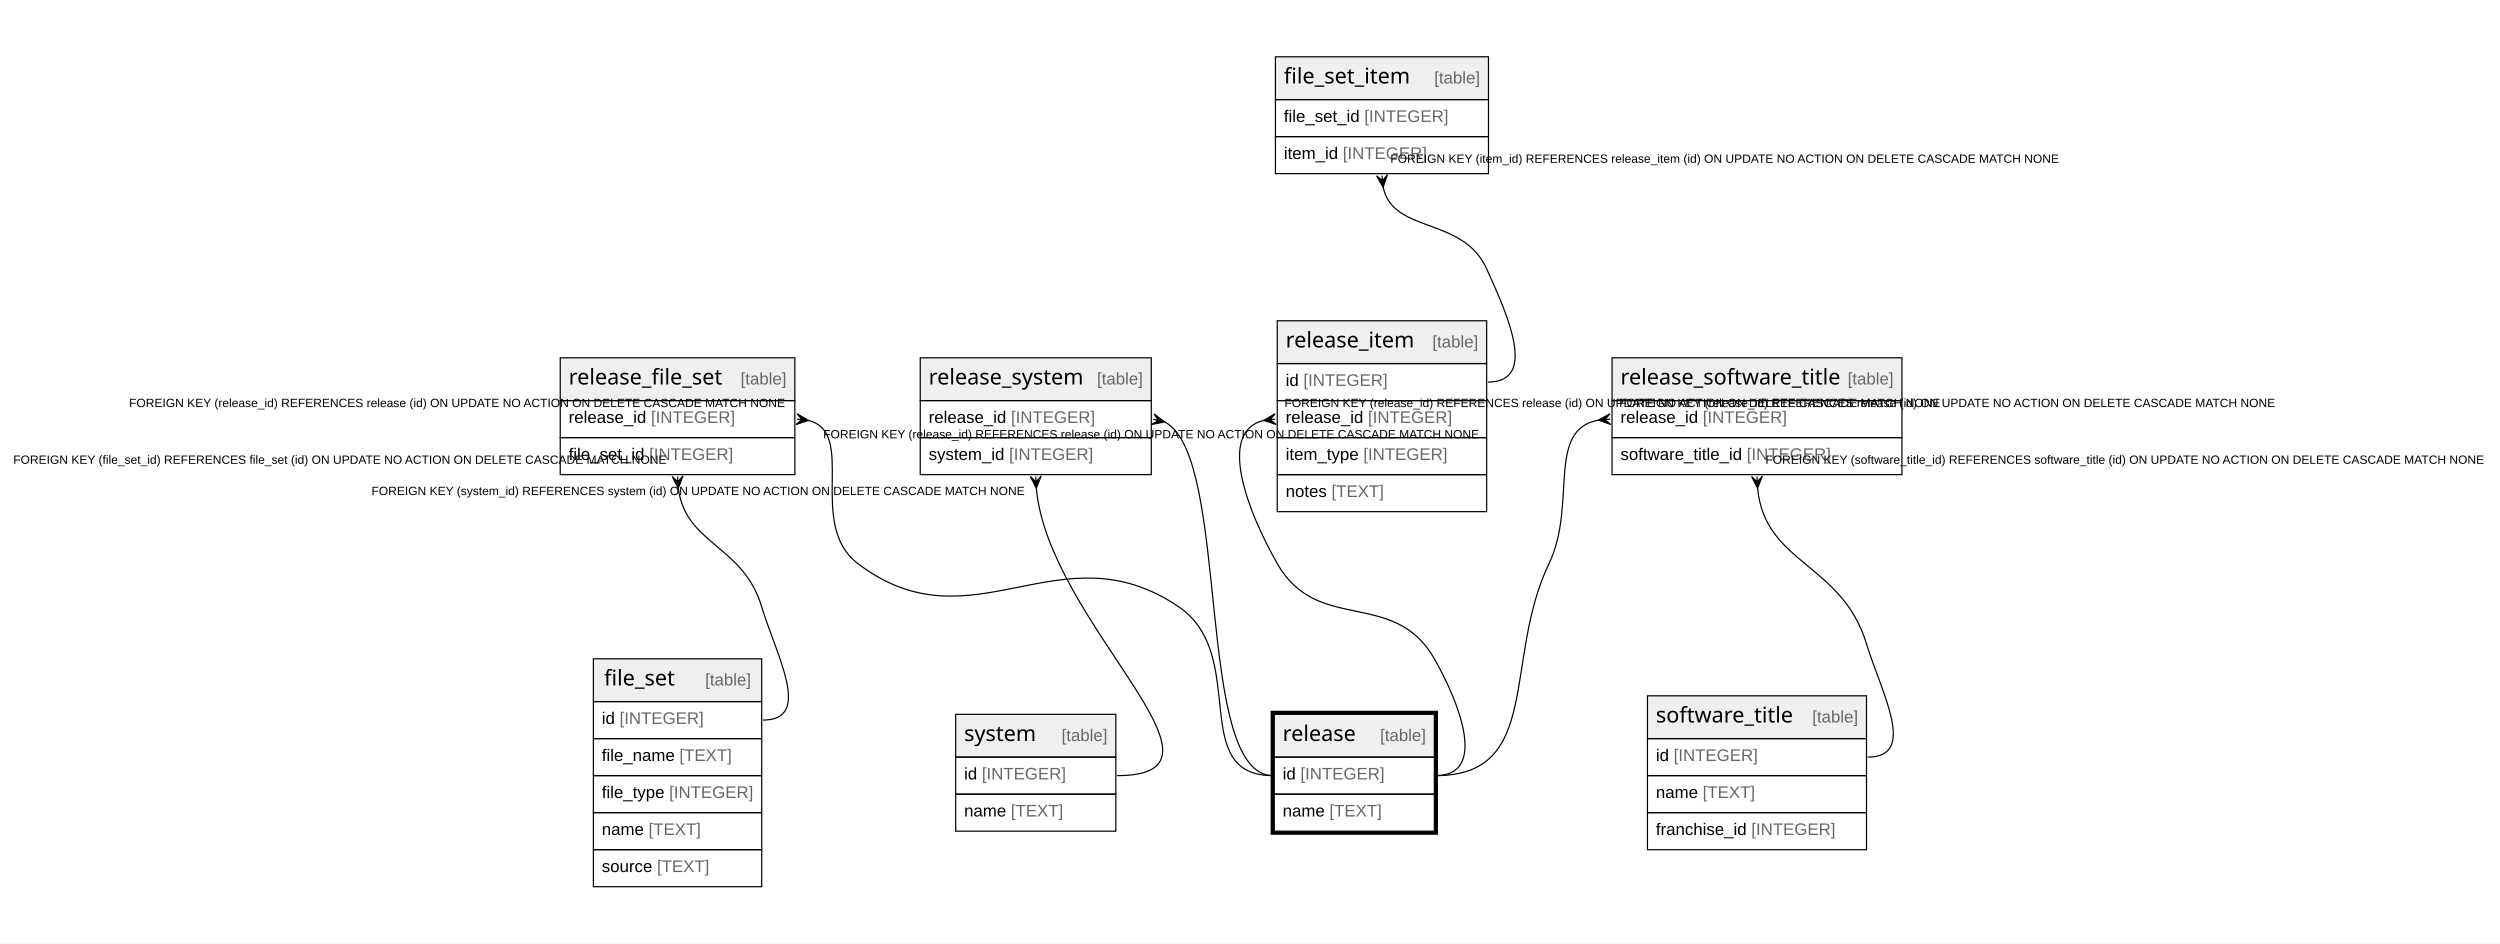
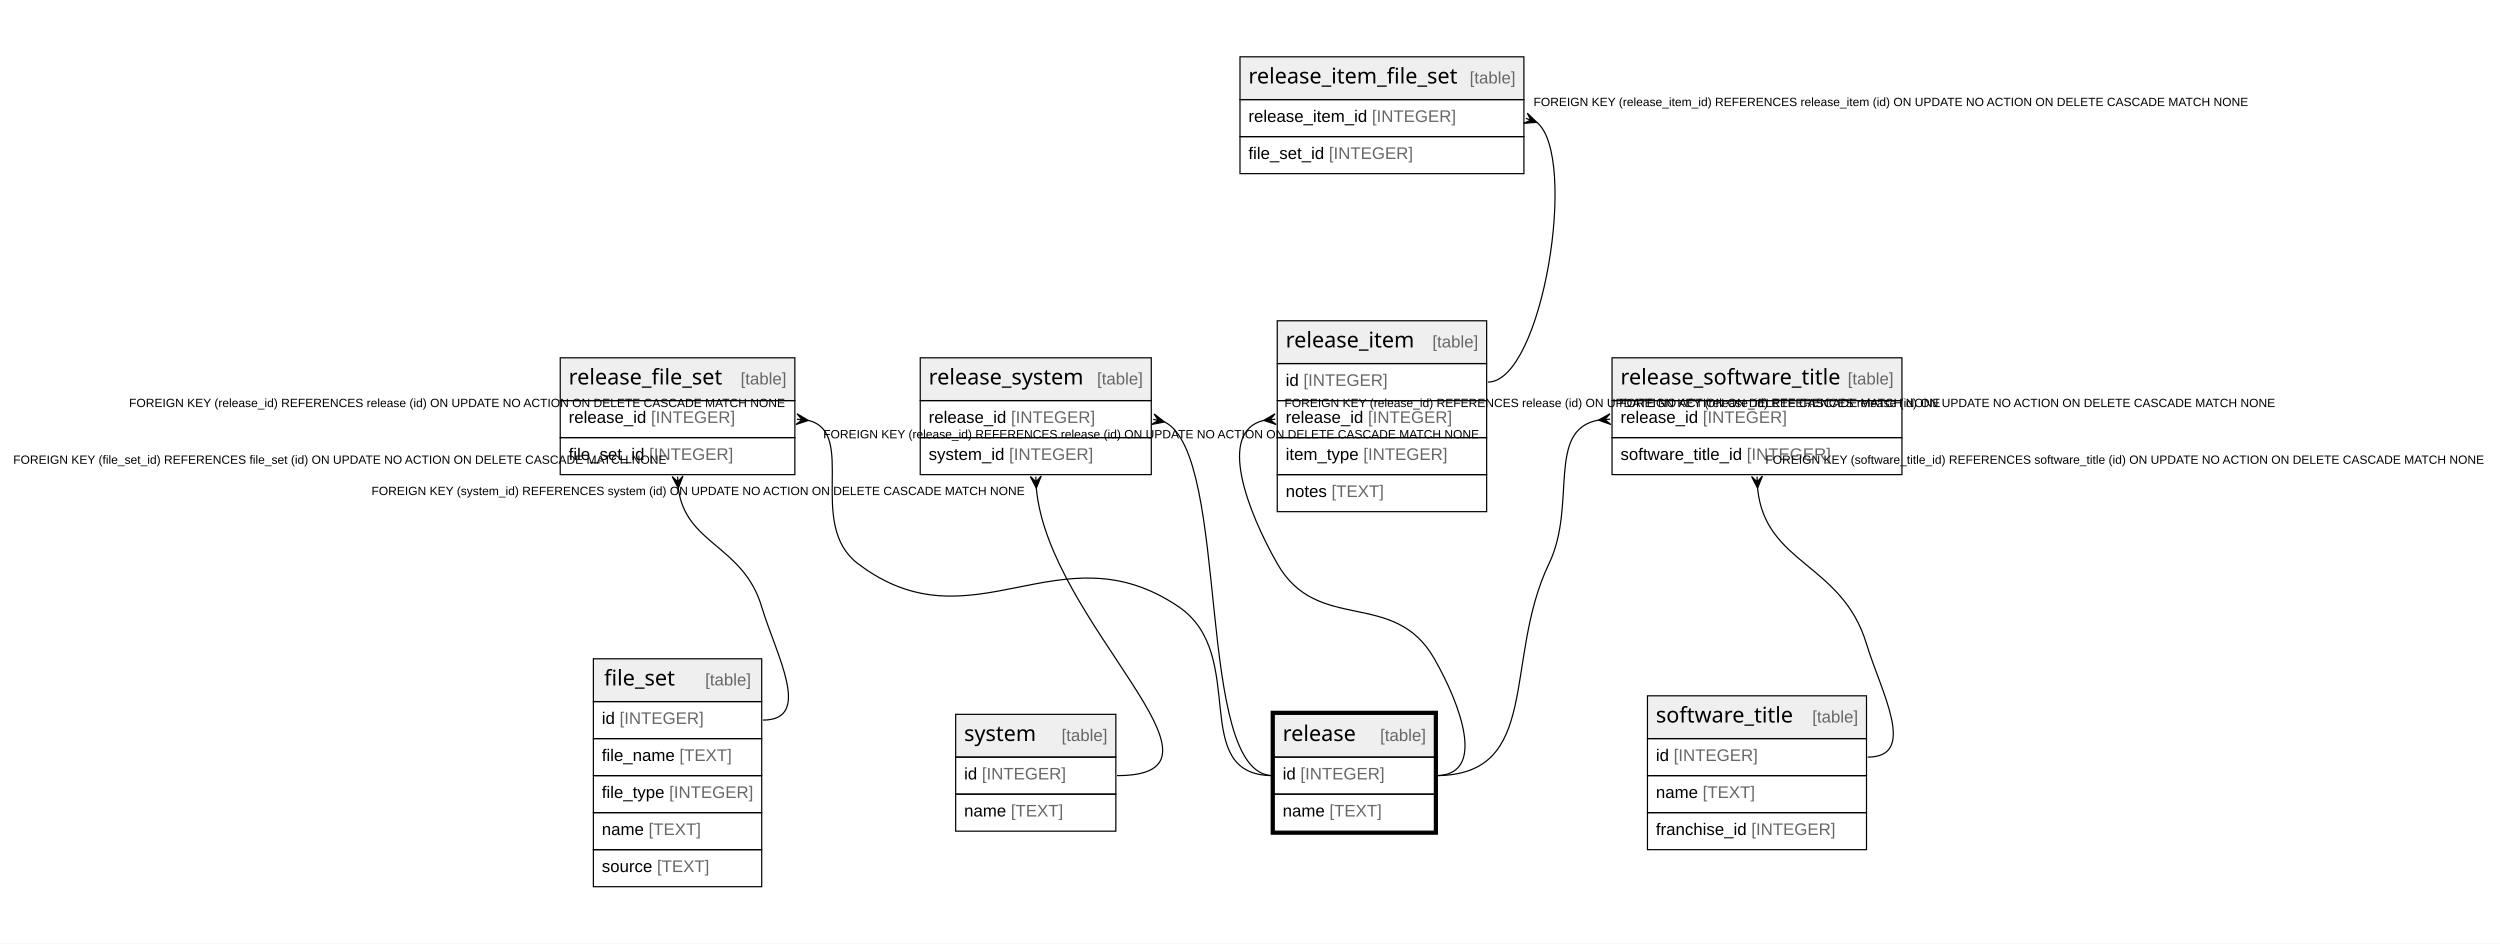
<svg xmlns="http://www.w3.org/2000/svg" width="2080pt" height="785pt" viewBox="0.00 0.00 2079.77 784.80">
  <g id="graph0" class="graph" transform="scale(1 1) rotate(0) translate(4 780.8)">
    <polygon fill="white" stroke="none" points="-4,4 -4,-780.8 2075.77,-780.8 2075.77,4 -4,4" />
    <g id="node1" class="node">
      <polygon fill="#efefef" stroke="none" points="1056.05,-151 1056.05,-186.6 1189.26,-186.6 1189.26,-151 1056.05,-151" />
      <polygon fill="none" stroke="black" points="1056.05,-151 1056.05,-186.6 1189.26,-186.6 1189.26,-151 1056.05,-151" />
      <text text-anchor="start" x="1063.05" y="-164.4" font-family="Arial Bold" font-size="18.00">release</text>
      <text text-anchor="start" x="1113.01" y="-164.4" font-family="Arial" font-size="14.00">    </text>
      <text text-anchor="start" x="1144.12" y="-164.4" font-family="Arial" font-size="14.00" fill="#666666">[table]</text>
      <polygon fill="none" stroke="black" points="1056.05,-120.2 1056.05,-151 1189.26,-151 1189.26,-120.2 1056.05,-120.2" />
      <text text-anchor="start" x="1063.05" y="-132.4" font-family="Arial" font-size="14.00">id </text>
      <text text-anchor="start" x="1077.83" y="-132.4" font-family="Arial" font-size="14.00" fill="#666666">[INTEGER]</text>
      <polygon fill="none" stroke="black" points="1056.05,-89.4 1056.05,-120.2 1189.26,-120.2 1189.26,-89.4 1056.05,-89.4" />
      <text text-anchor="start" x="1063.05" y="-101.6" font-family="Arial" font-size="14.00">name </text>
      <text text-anchor="start" x="1101.96" y="-101.6" font-family="Arial" font-size="14.00" fill="#666666">[TEXT]</text>
      <polygon fill="none" stroke="black" stroke-width="3" points="1054.55,-87.9 1054.55,-188.1 1190.76,-188.1 1190.76,-87.9 1054.55,-87.9" />
    </g>
    <g id="node2" class="node">
      <polygon fill="#efefef" stroke="none" points="462.06,-447.6 462.06,-483.2 657.25,-483.2 657.25,-447.6 462.06,-447.6" />
      <polygon fill="none" stroke="black" points="462.06,-447.6 462.06,-483.2 657.25,-483.2 657.25,-447.6 462.06,-447.6" />
      <text text-anchor="start" x="469.06" y="-461" font-family="Arial Bold" font-size="18.00">release_file_set</text>
      <text text-anchor="start" x="581" y="-461" font-family="Arial" font-size="14.00">    </text>
      <text text-anchor="start" x="612.11" y="-461" font-family="Arial" font-size="14.00" fill="#666666">[table]</text>
      <polygon fill="none" stroke="black" points="462.06,-416.8 462.06,-447.6 657.25,-447.6 657.25,-416.8 462.06,-416.8" />
      <text text-anchor="start" x="469.06" y="-429" font-family="Arial" font-size="14.00">release_id </text>
      <text text-anchor="start" x="537.55" y="-429" font-family="Arial" font-size="14.00" fill="#666666">[INTEGER]</text>
      <polygon fill="none" stroke="black" points="462.06,-386 462.06,-416.8 657.25,-416.8 657.25,-386 462.06,-386" />
      <text text-anchor="start" x="469.06" y="-398.2" font-family="Arial" font-size="14.00">file_set_id </text>
      <text text-anchor="start" x="535.99" y="-398.2" font-family="Arial" font-size="14.00" fill="#666666">[INTEGER]</text>
    </g>
    <g id="edge1" class="edge">
      <path fill="none" stroke="black" d="M668.42,-431.11C709.76,-421.13 666.48,-344.84 709.65,-312 804.95,-239.5 877.68,-343.39 976.65,-276 1035.73,-235.78 983.58,-135.6 1055.05,-135.6" />
      <polygon fill="black" stroke="black" points="668.53,-431.1 658.11,-427.69 663.22,-431.67 658.92,-432.13 658.92,-432.13 658.92,-432.13 663.22,-431.67 659.06,-436.64 668.53,-431.1" />
      <text text-anchor="start" x="103.37" y="-442.2" font-family="Arial" font-size="10.00">FOREIGN KEY (release_id) REFERENCES release (id) ON UPDATE NO ACTION ON DELETE CASCADE MATCH NONE</text>
    </g>
    <g id="node3" class="node">
      <polygon fill="#efefef" stroke="none" points="489.63,-197.2 489.63,-232.8 629.67,-232.8 629.67,-197.2 489.63,-197.2" />
      <polygon fill="none" stroke="black" points="489.63,-197.2 489.63,-232.8 629.67,-232.8 629.67,-197.2 489.63,-197.2" />
      <text text-anchor="start" x="498.54" y="-210.6" font-family="Arial Bold" font-size="18.00">file_set</text>
      <text text-anchor="start" x="551.52" y="-210.6" font-family="Arial" font-size="14.00">    </text>
      <text text-anchor="start" x="582.63" y="-210.6" font-family="Arial" font-size="14.00" fill="#666666">[table]</text>
      <polygon fill="none" stroke="black" points="489.63,-166.4 489.63,-197.2 629.67,-197.2 629.67,-166.4 489.63,-166.4" />
      <text text-anchor="start" x="496.63" y="-178.6" font-family="Arial" font-size="14.00">id </text>
      <text text-anchor="start" x="511.42" y="-178.6" font-family="Arial" font-size="14.00" fill="#666666">[INTEGER]</text>
      <polygon fill="none" stroke="black" points="489.63,-135.6 489.63,-166.4 629.67,-166.4 629.67,-135.6 489.63,-135.6" />
      <text text-anchor="start" x="496.63" y="-147.8" font-family="Arial" font-size="14.00">file_name </text>
      <text text-anchor="start" x="561.23" y="-147.8" font-family="Arial" font-size="14.00" fill="#666666">[TEXT]</text>
      <polygon fill="none" stroke="black" points="489.63,-104.8 489.63,-135.6 629.67,-135.6 629.67,-104.8 489.63,-104.8" />
      <text text-anchor="start" x="496.63" y="-117" font-family="Arial" font-size="14.00">file_type </text>
      <text text-anchor="start" x="552.67" y="-117" font-family="Arial" font-size="14.00" fill="#666666">[INTEGER]</text>
      <polygon fill="none" stroke="black" points="489.63,-74 489.63,-104.8 629.67,-104.8 629.67,-74 489.63,-74" />
      <text text-anchor="start" x="496.63" y="-86.2" font-family="Arial" font-size="14.00">name </text>
      <text text-anchor="start" x="535.54" y="-86.2" font-family="Arial" font-size="14.00" fill="#666666">[TEXT]</text>
      <polygon fill="none" stroke="black" points="489.63,-43.2 489.63,-74 629.67,-74 629.67,-43.2 489.63,-43.2" />
      <text text-anchor="start" x="496.63" y="-55.4" font-family="Arial" font-size="14.00">source </text>
      <text text-anchor="start" x="542.54" y="-55.4" font-family="Arial" font-size="14.00" fill="#666666">[TEXT]</text>
    </g>
    <g id="edge2" class="edge">
      <path fill="none" stroke="black" d="M560.3,-374.6C566.4,-327.66 614.23,-327.61 629.67,-276 641.68,-235.89 672.54,-181.8 630.67,-181.8" />
      <polygon fill="black" stroke="black" points="560.29,-374.69 555.18,-384.39 559.96,-380.01 559.7,-384.33 559.7,-384.33 559.7,-384.33 559.96,-380.01 564.17,-384.94 560.29,-374.69" />
      <text text-anchor="start" x="7" y="-395" font-family="Arial" font-size="10.00">FOREIGN KEY (file_set_id) REFERENCES file_set (id) ON UPDATE NO ACTION ON DELETE CASCADE MATCH NONE</text>
    </g>
    <g id="node4" class="node">
      <polygon fill="#efefef" stroke="none" points="761.55,-447.6 761.55,-483.2 953.76,-483.2 953.76,-447.6 761.55,-447.6" />
      <polygon fill="none" stroke="black" points="761.55,-447.6 761.55,-483.2 953.76,-483.2 953.76,-447.6 761.55,-447.6" />
      <text text-anchor="start" x="768.55" y="-461" font-family="Arial Bold" font-size="18.00">release_system</text>
      <text text-anchor="start" x="877.51" y="-461" font-family="Arial" font-size="14.00">    </text>
      <text text-anchor="start" x="908.62" y="-461" font-family="Arial" font-size="14.00" fill="#666666">[table]</text>
      <polygon fill="none" stroke="black" points="761.55,-416.8 761.55,-447.6 953.76,-447.6 953.76,-416.8 761.55,-416.8" />
      <text text-anchor="start" x="768.55" y="-429" font-family="Arial" font-size="14.00">release_id </text>
      <text text-anchor="start" x="837.04" y="-429" font-family="Arial" font-size="14.00" fill="#666666">[INTEGER]</text>
      <polygon fill="none" stroke="black" points="761.55,-386 761.55,-416.8 953.76,-416.8 953.76,-386 761.55,-386" />
      <text text-anchor="start" x="768.55" y="-398.2" font-family="Arial" font-size="14.00">system_id </text>
      <text text-anchor="start" x="835.46" y="-398.2" font-family="Arial" font-size="14.00" fill="#666666">[INTEGER]</text>
    </g>
    <g id="edge3" class="edge">
      <path fill="none" stroke="black" d="M964.9,-429.81C1020.54,-401.74 989.14,-135.6 1055.05,-135.6" />
      <polygon fill="black" stroke="black" points="964.82,-429.83 954.05,-427.74 959.63,-431.05 955.41,-432.05 955.41,-432.05 955.41,-432.05 959.63,-431.05 956.12,-436.5 964.82,-429.83" />
      <text text-anchor="start" x="680.82" y="-416.2" font-family="Arial" font-size="10.00">FOREIGN KEY (release_id) REFERENCES release (id) ON UPDATE NO ACTION ON DELETE CASCADE MATCH NONE</text>
    </g>
    <g id="node5" class="node">
      <polygon fill="#efefef" stroke="none" points="791.03,-151 791.03,-186.6 924.28,-186.6 924.28,-151 791.03,-151" />
      <polygon fill="none" stroke="black" points="791.03,-151 791.03,-186.6 924.28,-186.6 924.28,-151 791.03,-151" />
      <text text-anchor="start" x="798.03" y="-164.4" font-family="Arial Bold" font-size="18.00">system</text>
      <text text-anchor="start" x="848.03" y="-164.4" font-family="Arial" font-size="14.00">    </text>
      <text text-anchor="start" x="879.14" y="-164.4" font-family="Arial" font-size="14.00" fill="#666666">[table]</text>
      <polygon fill="none" stroke="black" points="791.03,-120.2 791.03,-151 924.28,-151 924.28,-120.2 791.03,-120.2" />
      <text text-anchor="start" x="798.03" y="-132.4" font-family="Arial" font-size="14.00">id </text>
      <text text-anchor="start" x="812.81" y="-132.4" font-family="Arial" font-size="14.00" fill="#666666">[INTEGER]</text>
      <polygon fill="none" stroke="black" points="791.03,-89.4 791.03,-120.2 924.28,-120.2 924.28,-89.4 791.03,-89.4" />
      <text text-anchor="start" x="798.03" y="-101.6" font-family="Arial" font-size="14.00">name </text>
      <text text-anchor="start" x="836.94" y="-101.6" font-family="Arial" font-size="14.00" fill="#666666">[TEXT]</text>
    </g>
    <g id="edge4" class="edge">
      <path fill="none" stroke="black" d="M858.11,-374.86C868.09,-262.38 1036.76,-135.6 925.28,-135.6" />
      <polygon fill="black" stroke="black" points="858.12,-374.68 853.17,-384.46 857.88,-380.01 857.68,-384.33 857.68,-384.33 857.68,-384.33 857.88,-380.01 862.16,-384.87 858.12,-374.68" />
      <text text-anchor="start" x="305.03" y="-369" font-family="Arial" font-size="10.00">FOREIGN KEY (system_id) REFERENCES system (id) ON UPDATE NO ACTION ON DELETE CASCADE MATCH NONE</text>
    </g>
    <g id="node6" class="node">
      <polygon fill="#efefef" stroke="none" points="1337.07,-447.6 1337.07,-483.2 1578.24,-483.2 1578.24,-447.6 1337.07,-447.6" />
      <polygon fill="none" stroke="black" points="1337.07,-447.6 1337.07,-483.2 1578.24,-483.2 1578.24,-447.6 1337.07,-447.6" />
      <text text-anchor="start" x="1344.07" y="-461" font-family="Arial Bold" font-size="18.00">release_software_title</text>
      <text text-anchor="start" x="1501.99" y="-461" font-family="Arial" font-size="14.00">    </text>
      <text text-anchor="start" x="1533.1" y="-461" font-family="Arial" font-size="14.00" fill="#666666">[table]</text>
      <polygon fill="none" stroke="black" points="1337.07,-416.8 1337.07,-447.6 1578.24,-447.6 1578.24,-416.8 1337.07,-416.8" />
      <text text-anchor="start" x="1344.07" y="-429" font-family="Arial" font-size="14.00">release_id </text>
      <text text-anchor="start" x="1412.56" y="-429" font-family="Arial" font-size="14.00" fill="#666666">[INTEGER]</text>
      <polygon fill="none" stroke="black" points="1337.07,-386 1337.07,-416.8 1578.24,-416.8 1578.24,-386 1337.07,-386" />
      <text text-anchor="start" x="1344.07" y="-398.2" font-family="Arial" font-size="14.00">software_title_id </text>
      <text text-anchor="start" x="1449.12" y="-398.2" font-family="Arial" font-size="14.00" fill="#666666">[INTEGER]</text>
    </g>
    <g id="edge5" class="edge">
      <path fill="none" stroke="black" d="M1325.91,-431.38C1281.83,-423.52 1308.19,-361 1284.65,-312 1246.16,-231.85 1279.18,-135.6 1190.26,-135.6" />
      <polygon fill="black" stroke="black" points="1325.77,-431.36 1335.37,-436.66 1331.08,-431.8 1335.4,-432.15 1335.4,-432.15 1335.4,-432.15 1331.08,-431.8 1336.1,-427.69 1325.77,-431.36" />
      <text text-anchor="start" x="1343.07" y="-442.2" font-family="Arial" font-size="10.00">FOREIGN KEY (release_id) REFERENCES release (id) ON UPDATE NO ACTION ON DELETE CASCADE MATCH NONE</text>
    </g>
    <g id="node7" class="node">
      <polygon fill="#efefef" stroke="none" points="1366.54,-166.4 1366.54,-202 1548.76,-202 1548.76,-166.4 1366.54,-166.4" />
      <polygon fill="none" stroke="black" points="1366.54,-166.4 1366.54,-202 1548.76,-202 1548.76,-166.4 1366.54,-166.4" />
      <text text-anchor="start" x="1373.54" y="-179.8" font-family="Arial Bold" font-size="18.00">software_title</text>
      <text text-anchor="start" x="1472.51" y="-179.8" font-family="Arial" font-size="14.00">    </text>
      <text text-anchor="start" x="1503.63" y="-179.8" font-family="Arial" font-size="14.00" fill="#666666">[table]</text>
      <polygon fill="none" stroke="black" points="1366.54,-135.6 1366.54,-166.4 1548.76,-166.4 1548.76,-135.6 1366.54,-135.6" />
      <text text-anchor="start" x="1373.54" y="-147.8" font-family="Arial" font-size="14.00">id </text>
      <text text-anchor="start" x="1388.33" y="-147.8" font-family="Arial" font-size="14.00" fill="#666666">[INTEGER]</text>
      <polygon fill="none" stroke="black" points="1366.54,-104.8 1366.54,-135.6 1548.76,-135.6 1548.76,-104.8 1366.54,-104.8" />
      <text text-anchor="start" x="1373.54" y="-117" font-family="Arial" font-size="14.00">name </text>
      <text text-anchor="start" x="1412.45" y="-117" font-family="Arial" font-size="14.00" fill="#666666">[TEXT]</text>
      <polygon fill="none" stroke="black" points="1366.54,-74 1366.54,-104.8 1548.76,-104.8 1548.76,-74 1366.54,-74" />
      <text text-anchor="start" x="1373.54" y="-86.2" font-family="Arial" font-size="14.00">franchise_id </text>
      <text text-anchor="start" x="1452.92" y="-86.2" font-family="Arial" font-size="14.00" fill="#666666">[INTEGER]</text>
    </g>
    <g id="edge6" class="edge">
      <path fill="none" stroke="black" d="M1458.14,-374.69C1464.34,-311.18 1528.32,-312.71 1548.76,-245.2 1560.9,-205.13 1591.63,-151 1549.76,-151" />
      <polygon fill="black" stroke="black" points="1458.14,-374.68 1453.17,-384.45 1457.89,-380.01 1457.69,-384.33 1457.69,-384.33 1457.69,-384.33 1457.89,-380.01 1462.17,-384.88 1458.14,-374.68" />
      <text text-anchor="start" x="1464.65" y="-395" font-family="Arial" font-size="10.00">FOREIGN KEY (software_title_id) REFERENCES software_title (id) ON UPDATE NO ACTION ON DELETE CASCADE MATCH NONE</text>
    </g>
    <g id="node8" class="node">
      <polygon fill="#efefef" stroke="none" points="1058.55,-478.4 1058.55,-514 1232.76,-514 1232.76,-478.4 1058.55,-478.4" />
      <polygon fill="none" stroke="black" points="1058.55,-478.4 1058.55,-514 1232.76,-514 1232.76,-478.4 1058.55,-478.4" />
      <text text-anchor="start" x="1065.55" y="-491.8" font-family="Arial Bold" font-size="18.00">release_item</text>
      <text text-anchor="start" x="1156.5" y="-491.8" font-family="Arial" font-size="14.00">    </text>
      <text text-anchor="start" x="1187.62" y="-491.8" font-family="Arial" font-size="14.00" fill="#666666">[table]</text>
      <polygon fill="none" stroke="black" points="1058.55,-447.6 1058.55,-478.4 1232.76,-478.4 1232.76,-447.6 1058.55,-447.6" />
      <text text-anchor="start" x="1065.55" y="-459.8" font-family="Arial" font-size="14.00">id </text>
      <text text-anchor="start" x="1080.34" y="-459.8" font-family="Arial" font-size="14.00" fill="#666666">[INTEGER]</text>
      <polygon fill="none" stroke="black" points="1058.55,-416.8 1058.55,-447.6 1232.76,-447.6 1232.76,-416.8 1058.55,-416.8" />
      <text text-anchor="start" x="1065.55" y="-429" font-family="Arial" font-size="14.00">release_id </text>
      <text text-anchor="start" x="1134.04" y="-429" font-family="Arial" font-size="14.00" fill="#666666">[INTEGER]</text>
      <polygon fill="none" stroke="black" points="1058.55,-386 1058.55,-416.8 1232.76,-416.8 1232.76,-386 1058.55,-386" />
      <text text-anchor="start" x="1065.55" y="-398.2" font-family="Arial" font-size="14.00">item_type </text>
      <text text-anchor="start" x="1130.14" y="-398.2" font-family="Arial" font-size="14.00" fill="#666666">[INTEGER]</text>
      <polygon fill="none" stroke="black" points="1058.55,-355.2 1058.55,-386 1232.76,-386 1232.76,-355.2 1058.55,-355.2" />
      <text text-anchor="start" x="1065.55" y="-367.4" font-family="Arial" font-size="14.00">notes </text>
      <text text-anchor="start" x="1103.69" y="-367.4" font-family="Arial" font-size="14.00" fill="#666666">[TEXT]</text>
    </g>
    <g id="edge7" class="edge">
      <path fill="none" stroke="black" d="M1047.46,-431.14C1008.06,-421.96 1034,-355.17 1058.55,-312 1092.14,-252.96 1155.62,-291.81 1189.26,-232.8 1210.66,-195.27 1233.46,-135.6 1190.26,-135.6" />
      <polygon fill="black" stroke="black" points="1047.27,-431.12 1056.75,-436.64 1052.58,-431.68 1056.89,-432.13 1056.89,-432.13 1056.89,-432.13 1052.58,-431.68 1057.69,-427.69 1047.27,-431.12" />
      <text text-anchor="start" x="1064.55" y="-442.2" font-family="Arial" font-size="10.00">FOREIGN KEY (release_id) REFERENCES release (id) ON UPDATE NO ACTION ON DELETE CASCADE MATCH NONE</text>
    </g>
    <g id="node9" class="node">
-       <polygon fill="#efefef" stroke="none" points="1057.04,-698 1057.04,-733.6 1234.27,-733.6 1234.27,-698 1057.04,-698" />
-       <polygon fill="none" stroke="black" points="1057.04,-698 1057.04,-733.6 1234.27,-733.6 1234.27,-698 1057.04,-698" />
-       <text text-anchor="start" x="1064.04" y="-711.4" font-family="Arial Bold" font-size="18.00">file_set_item</text>
-       <text text-anchor="start" x="1158.01" y="-711.4" font-family="Arial" font-size="14.00">    </text>
-       <text text-anchor="start" x="1189.13" y="-711.4" font-family="Arial" font-size="14.00" fill="#666666">[table]</text>
-       <polygon fill="none" stroke="black" points="1057.04,-667.2 1057.04,-698 1234.27,-698 1234.27,-667.2 1057.04,-667.2" />
-       <text text-anchor="start" x="1064.04" y="-679.4" font-family="Arial" font-size="14.00">file_set_id </text>
-       <text text-anchor="start" x="1130.97" y="-679.4" font-family="Arial" font-size="14.00" fill="#666666">[INTEGER]</text>
-       <polygon fill="none" stroke="black" points="1057.04,-636.4 1057.04,-667.2 1234.27,-667.2 1234.27,-636.4 1057.04,-636.4" />
-       <text text-anchor="start" x="1064.04" y="-648.6" font-family="Arial" font-size="14.00">item_id </text>
-       <text text-anchor="start" x="1113.06" y="-648.6" font-family="Arial" font-size="14.00" fill="#666666">[INTEGER]</text>
+       <polygon fill="#efefef" stroke="none" points="1027.56,-698 1027.56,-733.6 1263.75,-733.6 1263.75,-698 1027.56,-698" />
+       <polygon fill="none" stroke="black" points="1027.56,-698 1027.56,-733.6 1263.75,-733.6 1263.75,-698 1027.56,-698" />
+       <text text-anchor="start" x="1034.56" y="-711.4" font-family="Arial Bold" font-size="18.00">release_item_file_set</text>
+       <text text-anchor="start" x="1187.49" y="-711.4" font-family="Arial" font-size="14.00">    </text>
+       <text text-anchor="start" x="1218.61" y="-711.4" font-family="Arial" font-size="14.00" fill="#666666">[table]</text>
+       <polygon fill="none" stroke="black" points="1027.56,-667.2 1027.56,-698 1263.75,-698 1263.75,-667.2 1027.56,-667.2" />
+       <text text-anchor="start" x="1034.56" y="-679.4" font-family="Arial" font-size="14.00">release_item_id </text>
+       <text text-anchor="start" x="1137.29" y="-679.4" font-family="Arial" font-size="14.00" fill="#666666">[INTEGER]</text>
+       <polygon fill="none" stroke="black" points="1027.56,-636.4 1027.56,-667.2 1263.75,-667.2 1263.75,-636.4 1027.56,-636.4" />
+       <text text-anchor="start" x="1034.56" y="-648.6" font-family="Arial" font-size="14.00">file_set_id </text>
+       <text text-anchor="start" x="1101.49" y="-648.6" font-family="Arial" font-size="14.00" fill="#666666">[INTEGER]</text>
    </g>
    <g id="edge8" class="edge">
-       <path fill="none" stroke="black" d="M1146.59,-625.46C1154.67,-586.02 1212.82,-601.27 1232.76,-557.2 1250.02,-519.05 1275.63,-463 1233.76,-463" />
-       <polygon fill="black" stroke="black" points="1146.62,-625.11 1141.21,-634.65 1146.12,-630.42 1145.72,-634.73 1145.72,-634.73 1145.72,-634.73 1146.12,-630.42 1150.17,-635.49 1146.62,-625.11" />
-       <text text-anchor="start" x="1152.65" y="-645.4" font-family="Arial" font-size="10.00">FOREIGN KEY (item_id) REFERENCES release_item (id) ON UPDATE NO ACTION ON DELETE CASCADE MATCH NONE</text>
+       <path fill="none" stroke="black" d="M1274.42,-679.15C1309.33,-651.21 1279.38,-463 1233.76,-463" />
+       <polygon fill="black" stroke="black" points="1274.48,-679.13 1263.55,-678.25 1269.46,-680.92 1265.38,-682.38 1265.38,-682.38 1265.38,-682.38 1269.46,-680.92 1266.57,-686.73 1274.48,-679.13" />
+       <text text-anchor="start" x="1271.75" y="-692.6" font-family="Arial" font-size="10.00">FOREIGN KEY (release_item_id) REFERENCES release_item (id) ON UPDATE NO ACTION ON DELETE CASCADE MATCH NONE</text>
    </g>
  </g>
</svg>
